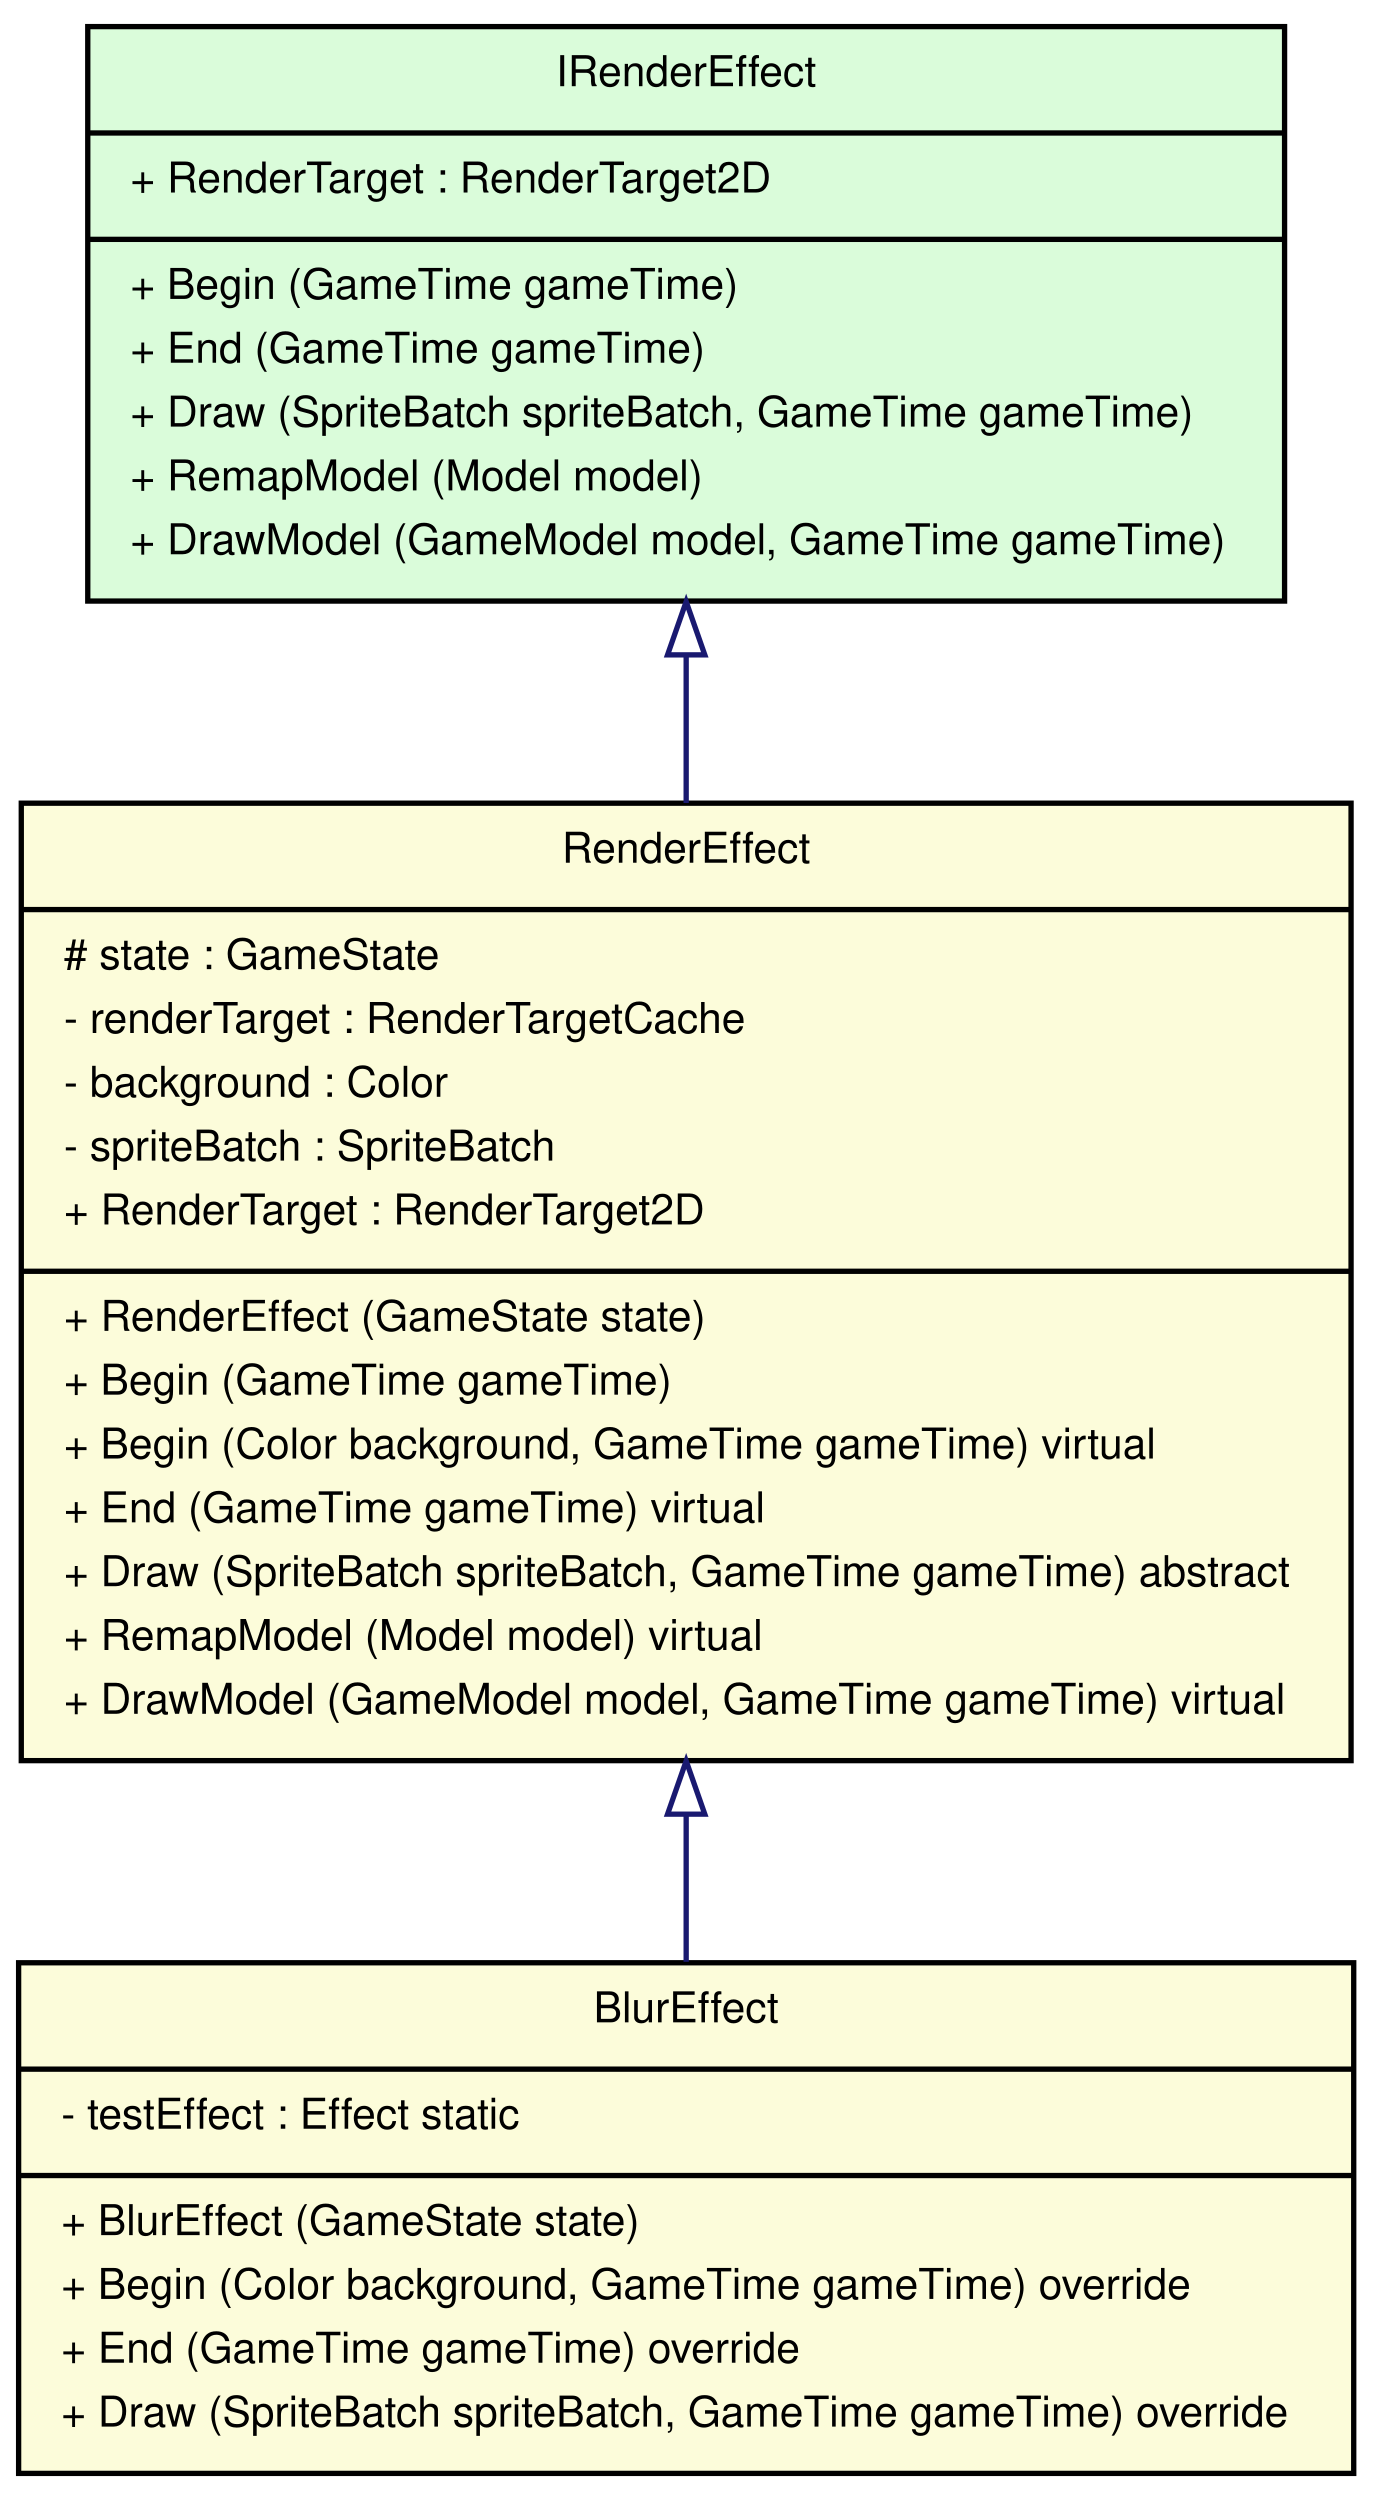
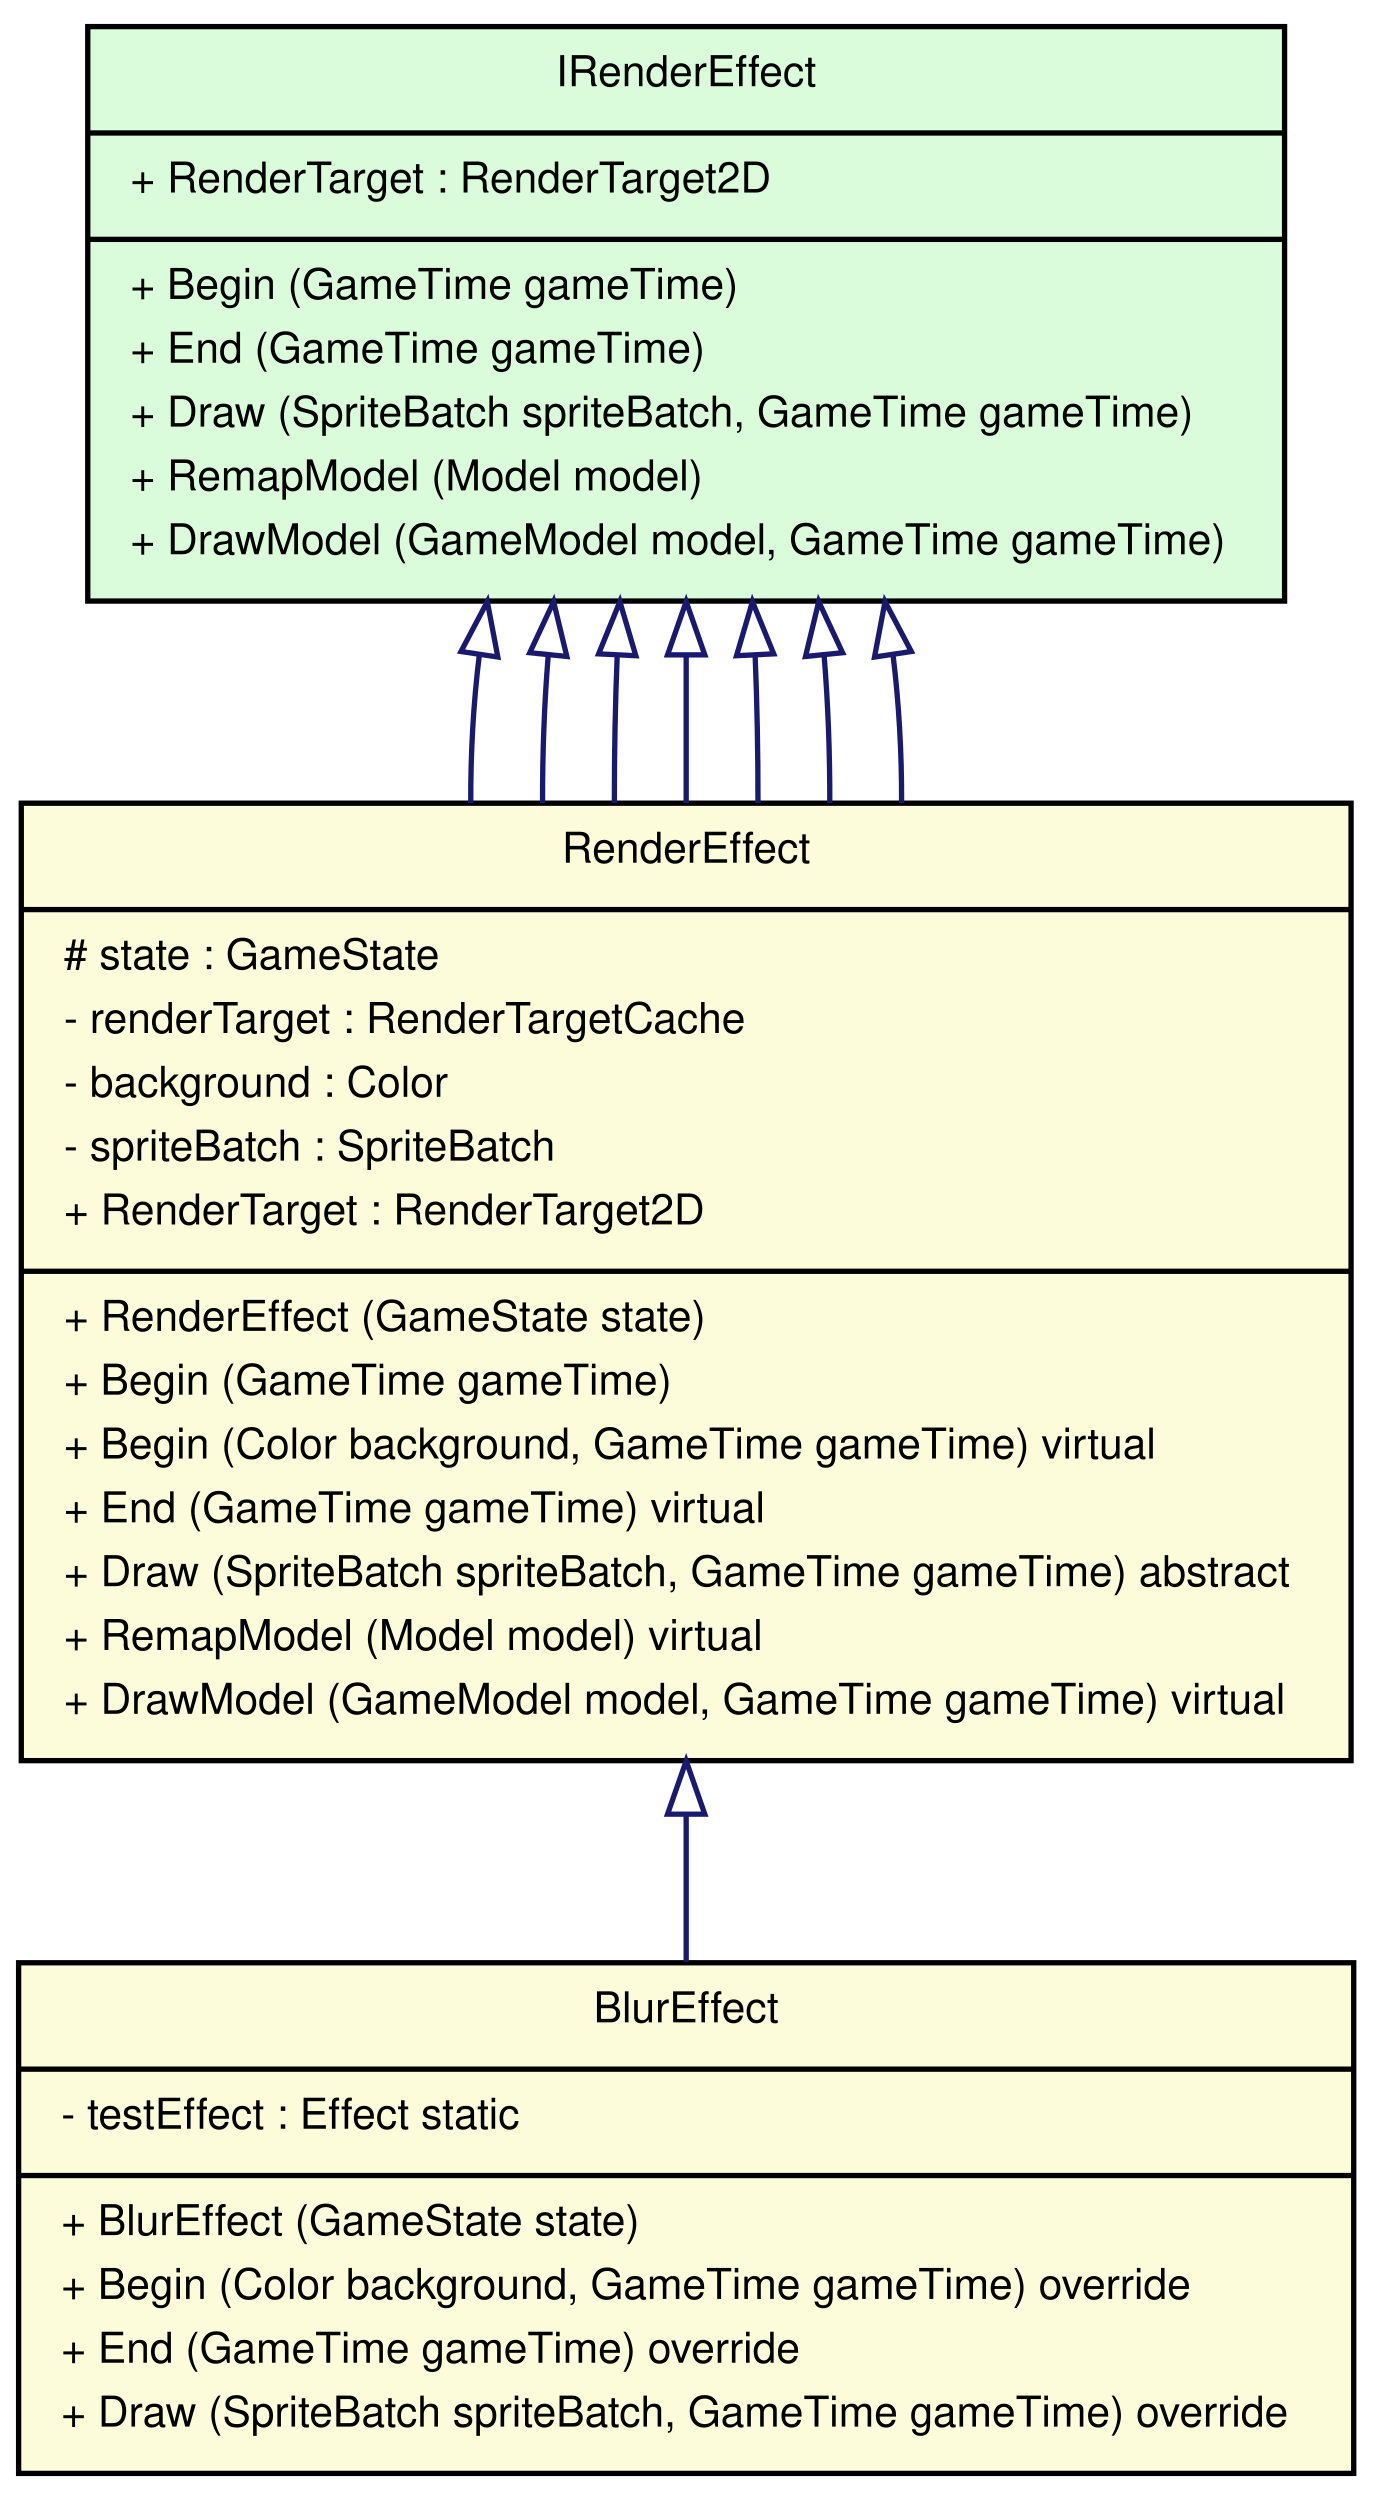
<svg xmlns="http://www.w3.org/2000/svg" width="258pt" height="470pt" viewBox="0.00 0.00 258.00 470.00">
  <g id="graph1" class="graph" transform="scale(1 1) rotate(0) translate(4 466)">
    <polygon fill="white" stroke="white" points="-4,5 -4,-466 255,-466 255,5 -4,5" />
    <g id="node1" class="node">
      <polygon fill="#fcfcda" stroke="black" points="0,-135 0,-315 250,-315 250,-135 0,-135" />
      <text text-anchor="middle" x="125" y="-303.8" font-family="Helvetica,sans-Serif" font-size="8.00">RenderEffect</text>
      <polyline fill="none" stroke="black" points="0,-295 250,-295 " />
      <text text-anchor="start" x="8" y="-283.8" font-family="Helvetica,sans-Serif" font-size="8.00"># state : GameState</text>
      <text text-anchor="start" x="8" y="-271.8" font-family="Helvetica,sans-Serif" font-size="8.00">- renderTarget : RenderTargetCache</text>
      <text text-anchor="start" x="8" y="-259.8" font-family="Helvetica,sans-Serif" font-size="8.00">- background : Color</text>
      <text text-anchor="start" x="8" y="-247.8" font-family="Helvetica,sans-Serif" font-size="8.00">- spriteBatch : SpriteBatch</text>
      <text text-anchor="start" x="8" y="-235.8" font-family="Helvetica,sans-Serif" font-size="8.00">+ RenderTarget : RenderTarget2D</text>
      <polyline fill="none" stroke="black" points="0,-227 250,-227 " />
      <text text-anchor="start" x="8" y="-215.8" font-family="Helvetica,sans-Serif" font-size="8.00">+ RenderEffect (GameState state)</text>
      <text text-anchor="start" x="8" y="-203.8" font-family="Helvetica,sans-Serif" font-size="8.00">+ Begin (GameTime gameTime)</text>
      <text text-anchor="start" x="8" y="-191.8" font-family="Helvetica,sans-Serif" font-size="8.00">+ Begin (Color background, GameTime gameTime) virtual</text>
      <text text-anchor="start" x="8" y="-179.8" font-family="Helvetica,sans-Serif" font-size="8.00">+ End (GameTime gameTime) virtual</text>
      <text text-anchor="start" x="8" y="-167.8" font-family="Helvetica,sans-Serif" font-size="8.00">+ Draw (SpriteBatch spriteBatch, GameTime gameTime) abstract</text>
      <text text-anchor="start" x="8" y="-155.8" font-family="Helvetica,sans-Serif" font-size="8.00">+ RemapModel (Model model) virtual</text>
      <text text-anchor="start" x="8" y="-143.8" font-family="Helvetica,sans-Serif" font-size="8.00">+ DrawModel (GameModel model, GameTime gameTime) virtual</text>
    </g>
    <g id="node3" class="node">
      <polygon fill="#fcfcda" stroke="black" points="-0.5,-1 -0.5,-97 250.5,-97 250.5,-1 -0.5,-1" />
      <text text-anchor="middle" x="125" y="-85.8" font-family="Helvetica,sans-Serif" font-size="8.00">BlurEffect</text>
      <polyline fill="none" stroke="black" points="-0.5,-77 250.5,-77 " />
      <text text-anchor="start" x="7.5" y="-65.8" font-family="Helvetica,sans-Serif" font-size="8.00">- testEffect : Effect static</text>
      <polyline fill="none" stroke="black" points="-0.5,-57 250.5,-57 " />
      <text text-anchor="start" x="7.5" y="-45.8" font-family="Helvetica,sans-Serif" font-size="8.00">+ BlurEffect (GameState state)</text>
      <text text-anchor="start" x="7.5" y="-33.8" font-family="Helvetica,sans-Serif" font-size="8.00">+ Begin (Color background, GameTime gameTime) override</text>
      <text text-anchor="start" x="7.5" y="-21.8" font-family="Helvetica,sans-Serif" font-size="8.00">+ End (GameTime gameTime) override</text>
      <text text-anchor="start" x="7.5" y="-9.8" font-family="Helvetica,sans-Serif" font-size="8.00">+ Draw (SpriteBatch spriteBatch, GameTime gameTime) override</text>
    </g>
-     <g id="edge4" class="edge">
+     <g id="edge16" class="edge">
      <path fill="none" stroke="midnightblue" d="M125,-124.896C125,-115.309 125,-105.917 125,-97.187" />
      <polygon fill="none" stroke="midnightblue" points="121.5,-124.938 125,-134.938 128.5,-124.938 121.5,-124.938" />
    </g>
    <g id="node2" class="node">
      <polygon fill="#dafcda" stroke="black" points="12.5,-353 12.5,-461 237.5,-461 237.5,-353 12.5,-353" />
      <text text-anchor="middle" x="125" y="-449.8" font-family="Helvetica,sans-Serif" font-size="8.00">IRenderEffect</text>
      <polyline fill="none" stroke="black" points="12.5,-441 237.5,-441 " />
      <text text-anchor="start" x="20.5" y="-429.8" font-family="Helvetica,sans-Serif" font-size="8.00">+ RenderTarget : RenderTarget2D</text>
      <polyline fill="none" stroke="black" points="12.5,-421 237.5,-421 " />
      <text text-anchor="start" x="20.5" y="-409.8" font-family="Helvetica,sans-Serif" font-size="8.00">+ Begin (GameTime gameTime)</text>
      <text text-anchor="start" x="20.5" y="-397.8" font-family="Helvetica,sans-Serif" font-size="8.00">+ End (GameTime gameTime)</text>
      <text text-anchor="start" x="20.5" y="-385.8" font-family="Helvetica,sans-Serif" font-size="8.00">+ Draw (SpriteBatch spriteBatch, GameTime gameTime)</text>
      <text text-anchor="start" x="20.5" y="-373.8" font-family="Helvetica,sans-Serif" font-size="8.00">+ RemapModel (Model model)</text>
      <text text-anchor="start" x="20.5" y="-361.8" font-family="Helvetica,sans-Serif" font-size="8.00">+ DrawModel (GameModel model, GameTime gameTime)</text>
    </g>
    <g id="edge2" class="edge">
+       <path fill="none" stroke="midnightblue" d="M86.113,-342.88C85,-333.853 84.463,-324.437 84.502,-315.036" />
+       <polygon fill="none" stroke="midnightblue" points="82.669,-343.517 87.615,-352.887 89.592,-342.478 82.669,-343.517" />
+     </g>
+     <g id="edge4" class="edge">
+       <path fill="none" stroke="midnightblue" d="M99.075,-342.88C98.333,-333.853 97.975,-324.437 98.001,-315.036" />
+       <polygon fill="none" stroke="midnightblue" points="95.598,-343.285 100.077,-352.887 102.564,-342.588 95.598,-343.285" />
+     </g>
+     <g id="edge6" class="edge">
+       <path fill="none" stroke="midnightblue" d="M112.038,-342.88C111.667,-333.853 111.488,-324.437 111.501,-315.036" />
+       <polygon fill="none" stroke="midnightblue" points="108.543,-343.074 112.538,-352.887 115.534,-342.724 108.543,-343.074" />
+     </g>
+     <g id="edge8" class="edge">
      <path fill="none" stroke="midnightblue" d="M125,-342.88C125,-333.853 125,-324.437 125,-315.036" />
      <polygon fill="none" stroke="midnightblue" points="121.5,-342.887 125,-352.887 128.5,-342.887 121.5,-342.887" />
    </g>
+     <g id="edge10" class="edge">
+       <path fill="none" stroke="midnightblue" d="M137.962,-342.88C138.333,-333.853 138.512,-324.437 138.499,-315.036" />
+       <polygon fill="none" stroke="midnightblue" points="134.466,-342.724 137.462,-352.887 141.457,-343.074 134.466,-342.724" />
+     </g>
+     <g id="edge12" class="edge">
+       <path fill="none" stroke="midnightblue" d="M150.925,-342.88C151.667,-333.853 152.025,-324.437 151.999,-315.036" />
+       <polygon fill="none" stroke="midnightblue" points="147.436,-342.588 149.923,-352.887 154.402,-343.285 147.436,-342.588" />
+     </g>
+     <g id="edge14" class="edge">
+       <path fill="none" stroke="midnightblue" d="M163.887,-342.88C165,-333.853 165.537,-324.437 165.498,-315.036" />
+       <polygon fill="none" stroke="midnightblue" points="160.408,-342.478 162.385,-352.887 167.331,-343.517 160.408,-342.478" />
+     </g>
  </g>
</svg>
